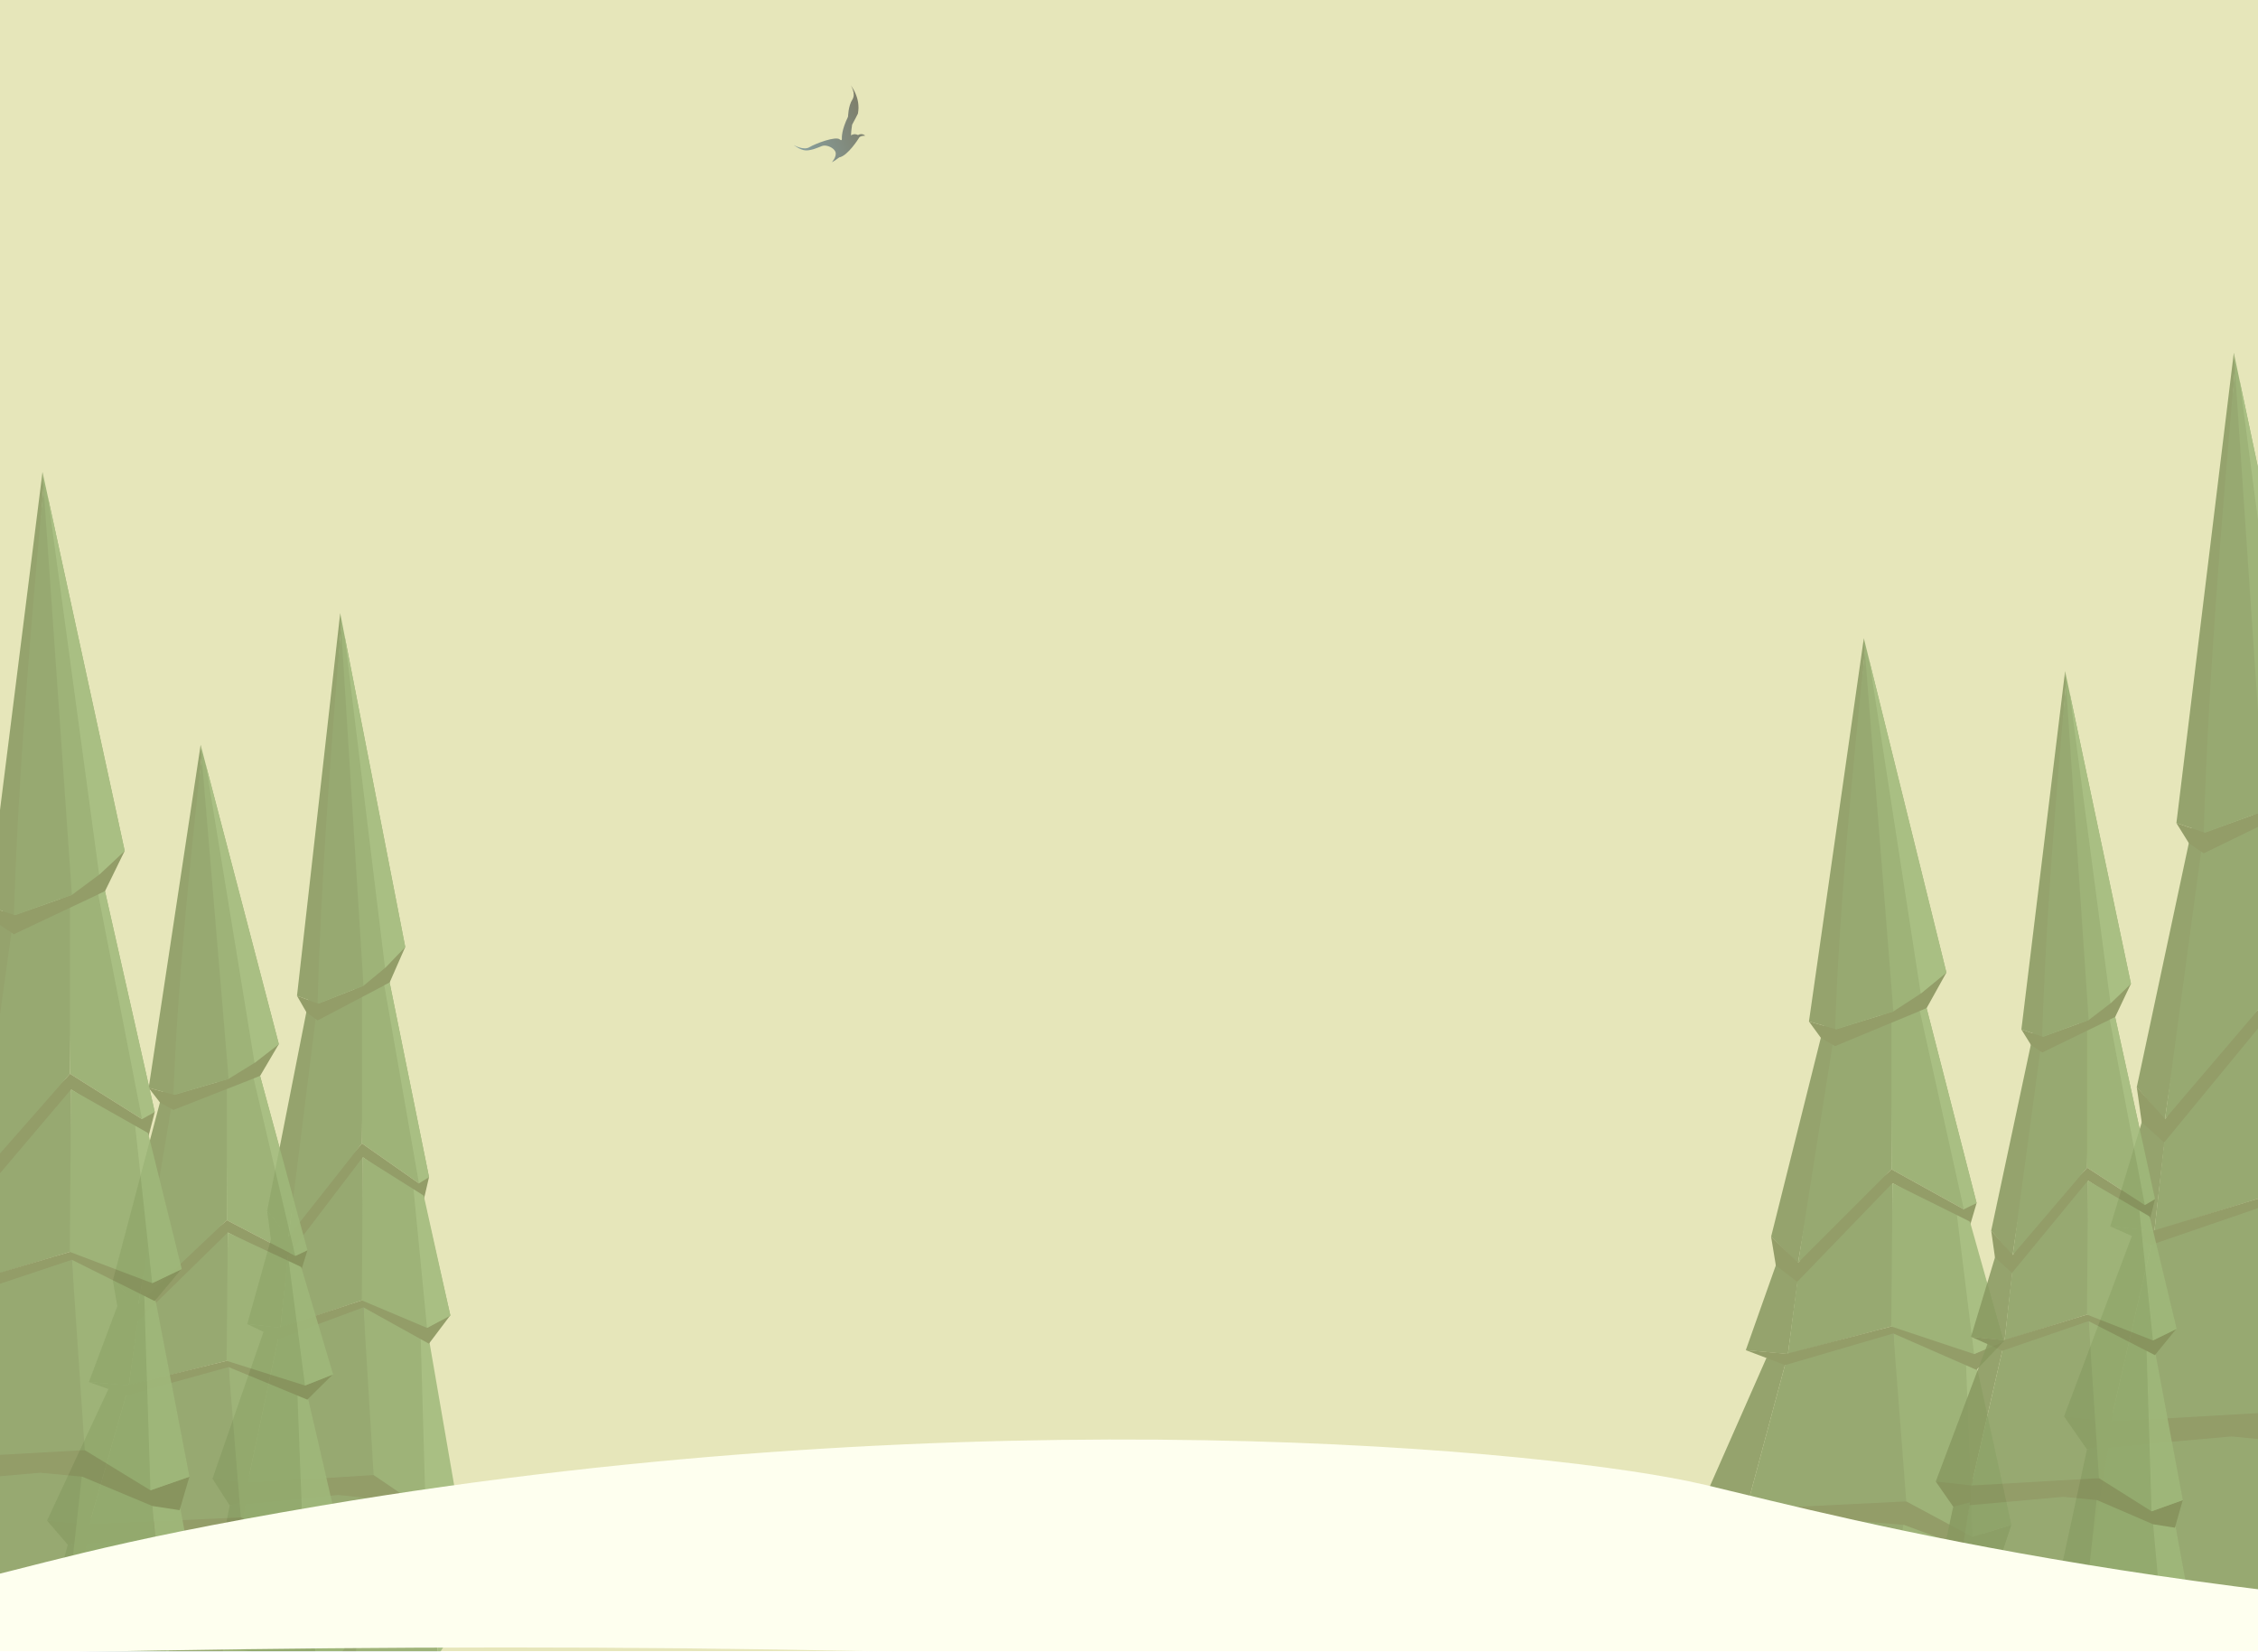
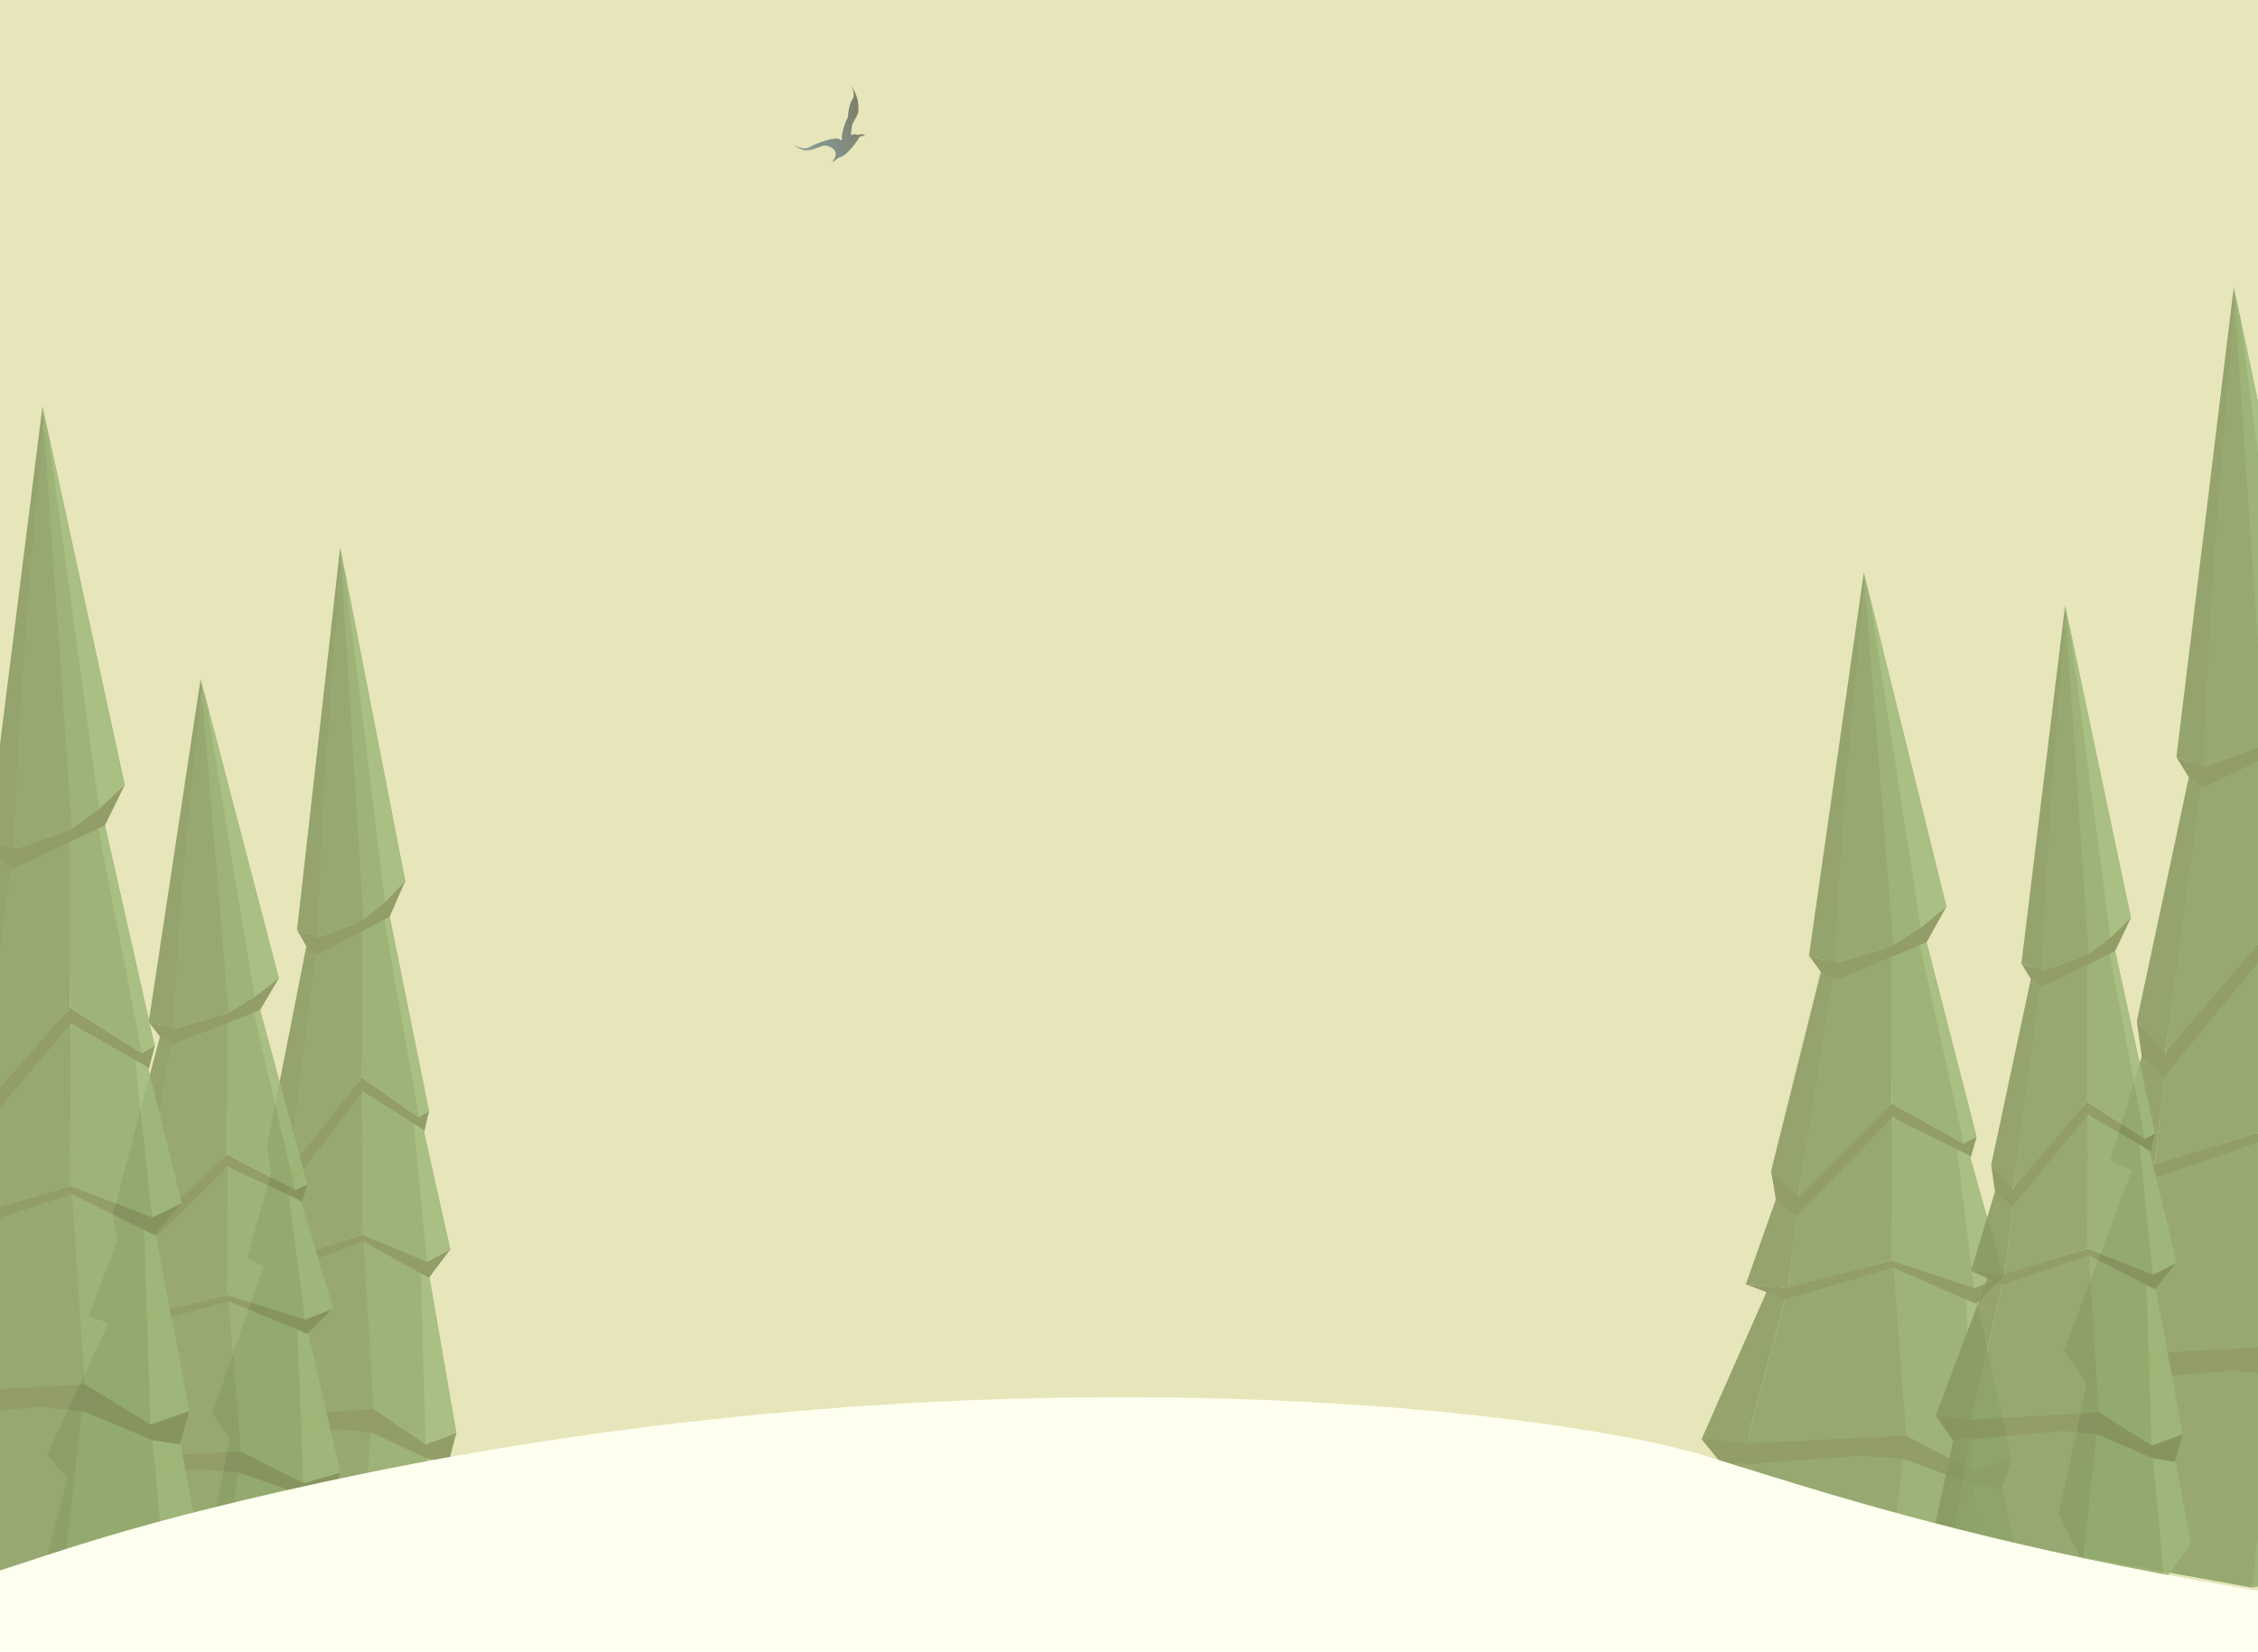
<svg xmlns="http://www.w3.org/2000/svg" width="1440" height="1053" viewBox="0 0 1440 1053" fill="none">
  <mask id="mask0_278_9" style="mask-type:alpha" maskUnits="userSpaceOnUse" x="-37" y="-20" width="1547" height="1073">
    <path d="M-37 -20H1510V1053H-37V-20Z" fill="#D2D385" />
  </mask>
  <g mask="url(#mask0_278_9)">
    <g opacity="0.86">
-       <path d="M221.657 832.348L235.705 828.921C235.705 828.921 235.264 943.297 235.705 940.606C235.813 939.977 217.235 936.795 217.235 936.795L221.657 832.348Z" fill="#304851" />
-       <path d="M258.431 603.896L245.716 624.392L226.096 635.872L216.954 391L258.431 603.896Z" fill="#3D754E" />
-       <path d="M199.494 624.539L170.394 772.074L183.575 789.02L183.945 788.543C190.838 734.304 203.414 682.476 204.648 628.369L199.494 624.539Z" fill="#254C30" />
-       <path d="M231.786 628.758L202.523 639.865L183.945 788.628L230.839 729.188L231.786 628.758Z" fill="#2C5B3C" />
-       <path d="M230.839 729.188L267.174 754.667L273.602 750.656L247.427 621.333L230.839 628.669V729.188Z" fill="#3D754E" />
-       <path d="M258.431 603.896L245.544 617.301L231.786 628.668L203.183 640.021L189.405 635.057L195.45 645.574L202.523 650.74L248.489 626.567L258.431 603.896Z" fill="#1F3A24" />
-       <path d="M234.91 939.511L277.339 967.067C277.068 964.381 269.025 845.876 272.165 846.829L231.782 828.921L234.91 939.511Z" fill="#3D754E" />
-       <path d="M271.433 961.715L279.42 1055.56L225.733 1066L217.24 935.288L234.91 937.999L271.433 961.715Z" fill="#3D754E" />
-       <path d="M238.269 940.659L225.733 1066L143.061 1049.91C142.269 1051.51 157.683 951.81 157.683 951.81C159.66 951.206 238.269 940.659 238.269 940.659Z" fill="#2C5B3C" />
-       <path d="M216.953 391L189.405 635.057L202.523 639.781L217.459 399.107L216.953 391Z" fill="#254C30" />
-       <path d="M231.786 628.669L217.458 399.107C210.983 479.337 204.803 559.552 202.522 639.776L203.183 640.012L231.786 628.669Z" fill="#2C5B3C" />
-       <path d="M272.034 967.072L279.421 1055.56L296.001 1029.78L286.139 971.295L277.411 962.874L272.034 967.072Z" fill="#5C966C" />
-       <path d="M135.479 942.962L146.476 960.089L215.799 953.367L237.083 955.606L272.356 972.056L286.138 974.408L291.089 955.606L271.433 963.232L238.269 940.659L217.24 936.8L135.479 942.962Z" fill="#1F3A24" />
-       <path d="M268.226 850.993L271.433 963.233L291.089 955.607L273.538 853.944L268.226 850.993Z" fill="#5C966C" />
-       <path d="M175.369 781.03L157.687 844.344L178.843 846.828L184.833 789.889L175.369 781.03Z" fill="#254C30" />
-       <path d="M238.269 940.659L157.925 945.658L178.843 846.828L231.786 833.703L238.269 940.659Z" fill="#2C5B3C" />
-       <path d="M231.352 729.635L186.902 770.189C186.635 769.143 178.839 846.824 178.839 846.824L231.782 828.916L231.352 729.635Z" fill="#2C5B3C" />
-       <path d="M245.062 628.369L267.369 755.802L273.602 750.656L248.489 626.567L245.062 628.369Z" fill="#5C966C" />
-       <path d="M219.691 405.058L245.544 617.301L258.431 603.896L217.526 393.956L219.691 405.058Z" fill="#5C966C" />
-       <path d="M170.394 772.069L183.945 788.627L230.838 729.188L267.174 754.667L273.601 750.655L270.178 765.416L231.352 737.982L183.523 800.834L172.769 790.331L170.394 772.069Z" fill="#1F3A24" />
-       <path d="M168.058 849.318L178.843 846.828L157.925 945.658L135.479 942.962L168.058 849.318Z" fill="#254C30" />
-       <path d="M146.476 960.089L157.118 957.084L143.065 1049.91L133 1027.62L146.476 960.089Z" fill="#254C30" />
-       <path d="M157.687 844.344L178.178 846.632L231.786 828.926L287.057 838.948L273.538 856.89L231.786 833.703L177.446 853.865L157.687 844.344Z" fill="#1F3A24" />
-       <path d="M231.352 737.982L230.728 829.274L272.324 846.829L287.216 838.947L269.674 762.096L231.352 737.982Z" fill="#3D754E" />
-       <path d="M263.704 758.447L272.324 846.828L287.216 838.947L270.267 762.596L263.704 758.447Z" fill="#5C966C" />
+       <path d="M221.657 790.348L235.705 786.921C235.705 786.921 235.264 901.297 235.705 898.606C235.813 897.977 217.235 894.795 217.235 894.795L221.657 790.348Z" fill="#304851" />
+       <path d="M258.431 561.896L245.716 582.392L226.096 593.872L216.954 349L258.431 561.896Z" fill="#3D754E" />
+       <path d="M199.494 582.539L170.394 730.074L183.575 747.02L183.945 746.543C190.838 692.304 203.414 640.476 204.648 586.369L199.494 582.539Z" fill="#254C30" />
+       <path d="M231.786 586.758L202.523 597.865L183.945 746.628L230.839 687.188L231.786 586.758Z" fill="#2C5B3C" />
+       <path d="M230.839 687.188L267.174 712.667L273.602 708.656L247.427 579.333L230.839 586.669V687.188Z" fill="#3D754E" />
+       <path d="M258.431 561.896L245.544 575.301L231.786 586.668L203.183 598.021L189.405 593.057L195.45 603.574L202.523 608.74L248.489 584.567L258.431 561.896Z" fill="#1F3A24" />
+       <path d="M234.91 897.511L277.339 925.067C277.068 922.381 269.025 803.876 272.165 804.829L231.782 786.921L234.91 897.511Z" fill="#3D754E" />
+       <path d="M271.433 919.715L279.42 1013.56L225.733 1024L217.24 893.288L234.91 895.999L271.433 919.715Z" fill="#3D754E" />
+       <path d="M238.269 898.659L225.733 1024L143.061 1007.91C142.269 1009.51 157.683 909.81 157.683 909.81C159.66 909.206 238.269 898.659 238.269 898.659Z" fill="#2C5B3C" />
+       <path d="M216.953 349L189.405 593.057L202.523 597.781L217.459 357.107L216.953 349Z" fill="#254C30" />
+       <path d="M231.786 586.669L217.458 357.107C210.983 437.337 204.803 517.552 202.522 597.776L203.183 598.012L231.786 586.669Z" fill="#2C5B3C" />
+       <path d="M272.034 925.072L279.421 1013.56L296.001 987.777L286.139 929.295L277.411 920.874L272.034 925.072Z" fill="#5C966C" />
+       <path d="M135.479 900.962L146.476 918.089L215.799 911.367L237.083 913.606L272.356 930.056L286.138 932.408L291.089 913.606L271.433 921.232L238.269 898.659L217.24 894.8L135.479 900.962Z" fill="#1F3A24" />
+       <path d="M268.226 808.993L271.433 921.233L291.089 913.607L273.538 811.944L268.226 808.993Z" fill="#5C966C" />
+       <path d="M175.369 739.03L157.687 802.344L178.843 804.828L184.833 747.889L175.369 739.03Z" fill="#254C30" />
+       <path d="M238.269 898.659L157.925 903.658L178.843 804.828L231.786 791.703L238.269 898.659Z" fill="#2C5B3C" />
+       <path d="M231.352 687.635L186.902 728.189C186.635 727.143 178.839 804.824 178.839 804.824L231.782 786.916L231.352 687.635Z" fill="#2C5B3C" />
+       <path d="M245.062 586.369L267.369 713.802L273.602 708.656L248.489 584.567L245.062 586.369Z" fill="#5C966C" />
+       <path d="M219.691 363.058L245.544 575.301L258.431 561.896L217.526 351.956L219.691 363.058Z" fill="#5C966C" />
+       <path d="M170.394 730.069L183.945 746.627L230.838 687.188L267.174 712.667L273.601 708.655L270.178 723.416L231.352 695.982L183.523 758.834L172.769 748.331L170.394 730.069Z" fill="#1F3A24" />
+       <path d="M168.058 807.318L178.843 804.828L157.925 903.658L135.479 900.962L168.058 807.318Z" fill="#254C30" />
+       <path d="M146.476 918.089L157.118 915.084L143.065 1007.91L133 985.616L146.476 918.089Z" fill="#254C30" />
+       <path d="M157.687 802.344L178.178 804.632L231.786 786.926L287.057 796.948L273.538 814.89L231.786 791.703L177.446 811.865L157.687 802.344Z" fill="#1F3A24" />
+       <path d="M231.352 695.982L230.728 787.274L272.324 804.829L287.216 796.947L269.674 720.096L231.352 695.982Z" fill="#3D754E" />
+       <path d="M263.704 716.447L272.324 804.828L287.216 796.947L270.267 720.596L263.704 716.447Z" fill="#5C966C" />
    </g>
    <g opacity="0.86">
-       <path d="M133.607 870.579L150.5 867.507C150.5 867.507 149.968 970.021 150.5 967.61C150.629 967.046 128.29 964.194 128.29 964.194L133.607 870.579Z" fill="#304851" />
-       <path d="M177.825 665.818L162.535 684.188L138.943 694.478L127.95 475L177.825 665.818Z" fill="#3D754E" />
-       <path d="M106.956 684.319L71.965 816.554L87.814 831.743L88.26 831.316C96.548 782.701 111.67 736.248 113.154 687.752L106.956 684.319Z" fill="#254C30" />
-       <path d="M145.785 688.101L110.598 698.057L88.259 831.392L144.646 778.117L145.785 688.101Z" fill="#2C5B3C" />
-       <path d="M144.646 778.116L188.338 800.953L196.067 797.358L164.593 681.446L144.646 688.021V778.116Z" fill="#3D754E" />
-       <path d="M177.824 665.818L162.328 677.833L145.785 688.022L111.392 698.197L94.824 693.748L102.093 703.175L110.597 707.805L165.87 686.138L177.824 665.818Z" fill="#1F3A24" />
-       <path d="M149.543 966.628L200.561 991.327C200.236 988.92 190.564 882.704 194.34 883.558L145.781 867.507L149.543 966.628Z" fill="#3D754E" />
-       <path d="M193.459 986.53L203.064 1070.64L138.507 1080L128.295 962.844L149.543 965.273L193.459 986.53Z" fill="#3D754E" />
-       <path d="M153.582 967.657L138.507 1080L39.098 1065.58C38.146 1067.01 56.68 977.652 56.68 977.652C59.058 977.111 153.582 967.657 153.582 967.657Z" fill="#2C5B3C" />
-       <path d="M127.95 475L94.824 693.747L110.597 697.981L128.557 482.266L127.95 475Z" fill="#254C30" />
-       <path d="M145.785 688.022L128.557 482.267C120.771 554.176 113.34 626.072 110.598 697.977L111.392 698.188L145.785 688.022Z" fill="#2C5B3C" />
-       <path d="M194.182 991.331L203.064 1070.64L223 1047.53L211.141 995.116L200.647 987.568L194.182 991.331Z" fill="#5C966C" />
-       <path d="M29.981 969.722L43.204 985.073L126.562 979.047L152.155 981.054L194.569 995.798L211.141 997.906L217.095 981.054L193.459 987.889L153.581 967.657L128.295 964.198L29.981 969.722Z" fill="#1F3A24" />
-       <path d="M189.603 887.29L193.46 987.89L217.095 981.055L195.991 889.935L189.603 887.29Z" fill="#5C966C" />
-       <path d="M77.946 824.582L56.684 881.33L82.123 883.557L89.326 832.522L77.946 824.582Z" fill="#254C30" />
-       <path d="M153.581 967.658L56.971 972.139L82.124 883.558L145.786 871.794L153.581 967.658Z" fill="#2C5B3C" />
-       <path d="M145.264 778.518L91.815 814.866C91.494 813.929 82.119 883.554 82.119 883.554L145.781 867.503L145.264 778.518Z" fill="#2C5B3C" />
-       <path d="M161.75 687.753L188.573 801.97L196.067 797.358L165.87 686.138L161.75 687.753Z" fill="#5C966C" />
-       <path d="M131.243 487.601L162.33 677.834L177.825 665.819L128.64 477.65L131.243 487.601Z" fill="#5C966C" />
-       <path d="M71.965 816.551L88.26 831.391L144.647 778.116L188.339 800.953L196.067 797.358L191.952 810.587L145.264 785.998L87.752 842.333L74.822 832.919L71.965 816.551Z" fill="#1F3A24" />
-       <path d="M69.156 885.789L82.124 883.558L56.972 972.138L29.981 969.722L69.156 885.789Z" fill="#254C30" />
-       <path d="M43.204 985.072L56 982.379L39.103 1065.58L27 1045.6L43.204 985.072Z" fill="#254C30" />
-       <path d="M56.684 881.33L81.325 883.381L145.785 867.51L212.246 876.493L195.99 892.575L145.785 871.793L80.444 889.864L56.684 881.33Z" fill="#1F3A24" />
-       <path d="M145.264 785.998L144.513 867.823L194.531 883.557L212.438 876.493L191.344 807.612L145.264 785.998Z" fill="#3D754E" />
-       <path d="M184.166 804.342L194.531 883.557L212.439 876.493L192.057 808.061L184.166 804.342Z" fill="#5C966C" />
+       <path d="M133.607 828.579L150.5 825.507C150.5 825.507 149.968 928.021 150.5 925.61C150.629 925.046 128.29 922.194 128.29 922.194L133.607 828.579Z" fill="#304851" />
+       <path d="M177.825 623.818L162.535 642.188L138.943 652.478L127.95 433L177.825 623.818Z" fill="#3D754E" />
+       <path d="M106.956 642.319L71.965 774.554L87.814 789.743L88.26 789.316C96.548 740.701 111.67 694.248 113.154 645.752L106.956 642.319Z" fill="#254C30" />
+       <path d="M145.785 646.101L110.598 656.057L88.259 789.392L144.646 736.117L145.785 646.101Z" fill="#2C5B3C" />
+       <path d="M144.646 736.116L188.338 758.953L196.067 755.358L164.593 639.446L144.646 646.021V736.116Z" fill="#3D754E" />
+       <path d="M177.824 623.818L162.328 635.833L145.785 646.022L111.392 656.197L94.824 651.748L102.093 661.175L110.597 665.805L165.87 644.138L177.824 623.818Z" fill="#1F3A24" />
+       <path d="M149.543 924.628L200.561 949.327C200.236 946.92 190.564 840.704 194.34 841.558L145.781 825.507L149.543 924.628Z" fill="#3D754E" />
+       <path d="M193.459 944.53L203.064 1028.64L138.507 1038L128.295 920.844L149.543 923.273L193.459 944.53Z" fill="#3D754E" />
+       <path d="M153.582 925.657L138.507 1038L39.098 1023.58C38.146 1025.01 56.68 935.652 56.68 935.652C59.058 935.111 153.582 925.657 153.582 925.657Z" fill="#2C5B3C" />
+       <path d="M127.95 433L94.824 651.747L110.597 655.981L128.557 440.266L127.95 433Z" fill="#254C30" />
+       <path d="M145.785 646.022L128.557 440.267C120.771 512.176 113.34 584.072 110.598 655.977L111.392 656.188L145.785 646.022Z" fill="#2C5B3C" />
+       <path d="M194.182 949.331L203.064 1028.64L223 1005.53L211.141 953.116L200.647 945.568L194.182 949.331Z" fill="#5C966C" />
+       <path d="M29.981 927.722L43.204 943.073L126.562 937.047L152.155 939.054L194.569 953.798L211.141 955.906L217.095 939.054L193.459 945.889L153.581 925.657L128.295 922.198L29.981 927.722Z" fill="#1F3A24" />
+       <path d="M189.603 845.29L193.46 945.89L217.095 939.055L195.991 847.935L189.603 845.29Z" fill="#5C966C" />
+       <path d="M77.946 782.582L56.684 839.33L82.123 841.557L89.326 790.522L77.946 782.582Z" fill="#254C30" />
+       <path d="M153.581 925.658L56.971 930.139L82.124 841.558L145.786 829.794L153.581 925.658Z" fill="#2C5B3C" />
+       <path d="M145.264 736.518L91.815 772.866C91.494 771.929 82.119 841.554 82.119 841.554L145.781 825.503L145.264 736.518Z" fill="#2C5B3C" />
+       <path d="M161.75 645.753L188.573 759.97L196.067 755.358L165.87 644.138L161.75 645.753Z" fill="#5C966C" />
+       <path d="M131.243 445.601L162.33 635.834L177.825 623.819L128.64 435.65L131.243 445.601Z" fill="#5C966C" />
+       <path d="M71.965 774.551L88.26 789.391L144.647 736.116L188.339 758.953L196.067 755.358L191.952 768.587L145.264 743.998L87.752 800.333L74.822 790.919L71.965 774.551Z" fill="#1F3A24" />
+       <path d="M69.156 843.789L82.124 841.558L56.972 930.138L29.981 927.722L69.156 843.789Z" fill="#254C30" />
+       <path d="M43.204 943.072L56 940.379L39.103 1023.58L27 1003.6L43.204 943.072Z" fill="#254C30" />
+       <path d="M56.684 839.33L81.325 841.381L145.785 825.51L212.246 834.493L195.99 850.575L145.785 829.793L80.444 847.864L56.684 839.33Z" fill="#1F3A24" />
+       <path d="M145.264 743.998L144.513 825.823L194.531 841.557L212.438 834.493L191.344 765.612L145.264 743.998Z" fill="#3D754E" />
+       <path d="M184.166 762.342L194.531 841.557L212.439 834.493L192.057 766.061L184.166 762.342Z" fill="#5C966C" />
    </g>
    <g opacity="0.86">
-       <path d="M33.046 801.848L50.801 797.959C50.801 797.959 50.242 927.754 50.801 924.701C50.936 923.987 27.458 920.377 27.458 920.377L33.046 801.848Z" fill="#304851" />
-       <path d="M79.52 542.598L63.45 565.856L38.654 578.884L27.101 301L79.52 542.598Z" fill="#3D754E" />
-       <path d="M5.035 566.023L-31.741 733.448L-15.083 752.678L-14.615 752.138C-5.904 690.586 9.99 631.771 11.549 570.37L5.035 566.023Z" fill="#254C30" />
-       <path d="M45.846 570.811L8.863 583.415L-14.615 752.233L44.649 684.781L45.846 570.811Z" fill="#2C5B3C" />
-       <path d="M44.648 684.781L90.569 713.696L98.692 709.143L65.612 562.386L44.648 570.711V684.781Z" fill="#3D754E" />
-       <path d="M79.52 542.598L63.233 557.81L45.846 570.71L9.698 583.593L-7.715 577.959L-0.075 589.895L8.863 595.757L66.956 568.325L79.52 542.598Z" fill="#1F3A24" />
-       <path d="M49.794 923.458L103.415 954.73C103.073 951.682 92.909 817.2 96.877 818.281L45.841 797.959L49.794 923.458Z" fill="#3D754E" />
-       <path d="M95.952 948.656L106.047 1055.15L38.197 1067L27.463 918.666L49.795 921.742L95.952 948.656Z" fill="#3D754E" />
-       <path d="M54.039 924.762L38.196 1067L-66.285 1048.75C-67.286 1050.56 -47.806 937.416 -47.806 937.416C-45.306 936.731 54.039 924.762 54.039 924.762Z" fill="#2C5B3C" />
-       <path d="M27.1 301L-7.715 577.959L8.863 583.32L27.739 310.2L27.1 301Z" fill="#254C30" />
-       <path d="M45.846 570.71L27.739 310.2C19.556 401.246 11.745 492.274 8.863 583.314L9.698 583.582L45.846 570.71Z" fill="#2C5B3C" />
-       <path d="M96.712 954.735L106.047 1055.15L127.001 1025.89L114.537 959.527L103.507 949.971L96.712 954.735Z" fill="#5C966C" />
-       <path d="M-75.866 927.375L-61.969 946.811L25.642 939.183L52.541 941.724L97.119 960.391L114.537 963.06L120.794 941.724L95.952 950.377L54.04 924.762L27.463 920.382L-75.866 927.375Z" fill="#1F3A24" />
-       <path d="M91.898 823.007L95.952 950.378L120.794 941.724L98.613 826.356L91.898 823.007Z" fill="#5C966C" />
-       <path d="M54.04 924.762L-47.499 930.435L-21.063 818.281L45.847 803.387L54.04 924.762Z" fill="#2C5B3C" />
-       <path d="M45.298 685.287L-10.878 731.309C-11.215 730.122 -21.068 818.275 -21.068 818.275L45.841 797.953L45.298 685.287Z" fill="#2C5B3C" />
-       <path d="M62.625 570.37L90.816 714.982L98.693 709.143L66.956 568.325L62.625 570.37Z" fill="#5C966C" />
-       <path d="M30.561 316.953L63.234 557.81L79.52 542.598L27.825 304.354L30.561 316.953Z" fill="#5C966C" />
-       <path d="M-31.741 733.442L-14.615 752.232L44.649 684.779L90.57 713.694L98.693 709.141L94.367 725.892L45.298 694.759L-15.149 766.085L-28.739 754.165L-31.741 733.442Z" fill="#1F3A24" />
-       <path d="M-47.802 815.461L-21.904 818.057L45.846 797.964L115.698 809.337L98.612 829.698L45.846 803.386L-22.829 826.265L-47.802 815.461Z" fill="#1F3A24" />
-       <path d="M45.298 694.76L44.509 798.36L97.079 818.281L115.9 809.337L93.729 722.125L45.298 694.76Z" fill="#3D754E" />
-       <path d="M86.185 717.985L97.079 818.281L115.9 809.337L94.478 722.694L86.185 717.985Z" fill="#5C966C" />
+       <path d="M33.046 759.848L50.801 755.959C50.801 755.959 50.242 885.754 50.801 882.701C50.936 881.987 27.458 878.377 27.458 878.377L33.046 759.848Z" fill="#304851" />
+       <path d="M79.52 500.598L63.45 523.856L38.654 536.884L27.101 259L79.52 500.598Z" fill="#3D754E" />
+       <path d="M5.035 524.023L-31.741 691.448L-15.083 710.678L-14.615 710.138C-5.904 648.586 9.99 589.771 11.549 528.37L5.035 524.023Z" fill="#254C30" />
+       <path d="M45.846 528.811L8.863 541.415L-14.615 710.233L44.649 642.781L45.846 528.811Z" fill="#2C5B3C" />
+       <path d="M44.648 642.781L90.569 671.696L98.692 667.143L65.612 520.386L44.648 528.711V642.781Z" fill="#3D754E" />
+       <path d="M79.52 500.598L63.233 515.81L45.846 528.71L9.698 541.593L-7.715 535.959L-0.075 547.895L8.863 553.757L66.956 526.325L79.52 500.598Z" fill="#1F3A24" />
+       <path d="M49.794 881.458L103.415 912.73C103.073 909.682 92.909 775.2 96.877 776.281L45.841 755.959L49.794 881.458Z" fill="#3D754E" />
+       <path d="M95.952 906.656L106.047 1013.15L38.197 1025L27.463 876.666L49.795 879.742L95.952 906.656Z" fill="#3D754E" />
+       <path d="M54.039 882.762L38.196 1025L-66.285 1006.75C-67.286 1008.56 -47.806 895.416 -47.806 895.416C-45.306 894.731 54.039 882.762 54.039 882.762Z" fill="#2C5B3C" />
+       <path d="M27.1 259L-7.715 535.959L8.863 541.32L27.739 268.2L27.1 259Z" fill="#254C30" />
+       <path d="M45.846 528.71L27.739 268.2C19.556 359.246 11.745 450.274 8.863 541.314L9.698 541.582L45.846 528.71Z" fill="#2C5B3C" />
+       <path d="M96.712 912.735L106.047 1013.15L127.001 983.893L114.537 917.527L103.507 907.971L96.712 912.735Z" fill="#5C966C" />
+       <path d="M-75.866 885.375L-61.969 904.811L25.642 897.183L52.541 899.724L97.119 918.391L114.537 921.06L120.794 899.724L95.952 908.377L54.04 882.762L27.463 878.382L-75.866 885.375Z" fill="#1F3A24" />
+       <path d="M91.898 781.007L95.952 908.378L120.794 899.724L98.613 784.356L91.898 781.007Z" fill="#5C966C" />
+       <path d="M54.04 882.762L-47.499 888.435L-21.063 776.281L45.847 761.387L54.04 882.762Z" fill="#2C5B3C" />
+       <path d="M45.298 643.287L-10.878 689.309C-11.215 688.122 -21.068 776.275 -21.068 776.275L45.841 755.953L45.298 643.287Z" fill="#2C5B3C" />
+       <path d="M62.625 528.37L90.816 672.982L98.693 667.143L66.956 526.325L62.625 528.37Z" fill="#5C966C" />
+       <path d="M30.561 274.953L63.234 515.81L79.52 500.598L27.825 262.354L30.561 274.953Z" fill="#5C966C" />
+       <path d="M-31.741 691.442L-14.615 710.232L44.649 642.779L90.57 671.694L98.693 667.141L94.367 683.892L45.298 652.759L-15.149 724.085L-28.739 712.165L-31.741 691.442Z" fill="#1F3A24" />
+       <path d="M-47.802 773.461L-21.904 776.057L45.846 755.964L115.698 767.337L98.612 787.698L45.846 761.386L-22.829 784.265L-47.802 773.461Z" fill="#1F3A24" />
+       <path d="M45.298 652.76L44.509 756.36L97.079 776.281L115.9 767.337L93.729 680.125L45.298 652.76Z" fill="#3D754E" />
+       <path d="M86.185 675.985L97.079 776.281L115.9 767.337L94.478 680.694L86.185 675.985Z" fill="#5C966C" />
    </g>
    <g opacity="0.86">
-       <path d="M1194.59 849.001L1212.43 845.568C1212.43 845.568 1211.87 960.113 1212.43 957.419C1212.57 956.789 1188.97 953.603 1188.97 953.603L1194.59 849.001Z" fill="#304851" />
-       <path d="M1241.29 620.211L1225.14 640.737L1200.23 652.235L1188.62 407L1241.29 620.211Z" fill="#3D754E" />
-       <path d="M1166.44 640.885L1129.49 788.638L1146.23 805.609L1146.7 805.132C1155.45 750.812 1171.42 698.907 1172.99 644.72L1166.44 640.885Z" fill="#254C30" />
-       <path d="M1207.45 645.109L1170.29 656.233L1146.7 805.216L1206.25 745.689L1207.45 645.109Z" fill="#2C5B3C" />
-       <path d="M1206.25 745.688L1252.39 771.206L1260.56 767.188L1227.31 637.674L1206.25 645.021V745.688Z" fill="#3D754E" />
-       <path d="M1241.29 620.211L1224.92 633.636L1207.45 645.02L1171.13 656.39L1153.63 651.418L1161.31 661.951L1170.29 667.125L1228.66 642.915L1241.29 620.211Z" fill="#1F3A24" />
-       <path d="M1211.42 956.322L1265.3 983.919C1264.96 981.23 1254.74 862.549 1258.73 863.503L1207.45 845.568L1211.42 956.322Z" fill="#3D754E" />
-       <path d="M1257.8 978.561L1267.94 1072.54L1199.77 1083L1188.98 952.095L1211.42 954.809L1257.8 978.561Z" fill="#3D754E" />
-       <path d="M1215.69 957.474L1199.77 1083L1094.78 1066.89C1093.77 1068.49 1113.35 968.641 1113.35 968.641C1115.86 968.037 1215.69 957.474 1215.69 957.474Z" fill="#2C5B3C" />
-       <path d="M1188.62 407L1153.63 651.418L1170.29 656.149L1189.26 415.119L1188.62 407Z" fill="#254C30" />
-       <path d="M1207.45 645.02L1189.26 415.118C1181.03 495.467 1173.19 575.8 1170.29 656.144L1171.13 656.38L1207.45 645.02Z" fill="#2C5B3C" />
-       <path d="M1258.56 983.925L1267.94 1072.54L1289 1046.72L1276.48 988.154L1265.39 979.721L1258.56 983.925Z" fill="#5C966C" />
-       <path d="M1085.15 959.781L1099.11 976.933L1187.15 970.201L1214.18 972.444L1258.97 988.918L1276.48 991.273L1282.76 972.444L1257.8 980.081L1215.69 957.474L1188.98 953.609L1085.15 959.781Z" fill="#1F3A24" />
-       <path d="M1253.73 867.674L1257.8 980.08L1282.76 972.443L1260.47 870.629L1253.73 867.674Z" fill="#5C966C" />
-       <path d="M1135.81 797.607L1113.35 861.015L1140.22 863.503L1147.82 806.479L1135.81 797.607Z" fill="#254C30" />
-       <path d="M1215.68 957.474L1113.65 962.48L1140.22 863.504L1207.45 850.359L1215.68 957.474Z" fill="#2C5B3C" />
-       <path d="M1206.9 746.136L1150.45 786.75C1150.11 785.703 1140.21 863.499 1140.21 863.499L1207.45 845.564L1206.9 746.136Z" fill="#2C5B3C" />
-       <path d="M1224.31 644.721L1252.64 772.342L1260.56 767.188L1228.66 642.916L1224.31 644.721Z" fill="#5C966C" />
-       <path d="M1192.09 421.08L1224.92 633.637L1241.29 620.212L1189.34 409.961L1192.09 421.08Z" fill="#5C966C" />
-       <path d="M1129.49 788.633L1146.7 805.215L1206.25 745.688L1252.39 771.205L1260.55 767.187L1256.21 781.969L1206.9 754.495L1146.16 817.44L1132.5 806.921L1129.49 788.633Z" fill="#1F3A24" />
-       <path d="M1126.52 865.996L1140.22 863.503L1113.65 962.479L1085.15 959.779L1126.52 865.996Z" fill="#254C30" />
-       <path d="M1099.11 976.932L1112.63 973.923L1094.78 1066.89L1082 1044.56L1099.11 976.932Z" fill="#254C30" />
-       <path d="M1113.35 861.014L1139.37 863.306L1207.45 845.573L1277.64 855.61L1260.47 873.579L1207.45 850.358L1138.44 870.549L1113.35 861.014Z" fill="#1F3A24" />
-       <path d="M1206.9 754.496L1206.11 845.924L1258.93 863.504L1277.85 855.611L1255.57 778.646L1206.9 754.496Z" fill="#3D754E" />
-       <path d="M1247.99 774.991L1258.93 863.503L1277.85 855.61L1256.32 779.147L1247.99 774.991Z" fill="#5C966C" />
+       <path d="M1194.59 807.001L1212.43 803.568C1212.43 803.568 1211.87 918.113 1212.43 915.419C1212.57 914.789 1188.97 911.603 1188.97 911.603L1194.59 807.001Z" fill="#304851" />
+       <path d="M1241.29 578.211L1225.14 598.737L1200.23 610.235L1188.62 365L1241.29 578.211Z" fill="#3D754E" />
+       <path d="M1166.44 598.885L1129.49 746.638L1146.23 763.609L1146.7 763.132C1155.45 708.812 1171.42 656.907 1172.99 602.72L1166.44 598.885Z" fill="#254C30" />
+       <path d="M1207.45 603.109L1170.29 614.233L1146.7 763.216L1206.25 703.689L1207.45 603.109Z" fill="#2C5B3C" />
+       <path d="M1206.25 703.688L1252.39 729.206L1260.56 725.188L1227.31 595.674L1206.25 603.021V703.688Z" fill="#3D754E" />
+       <path d="M1241.29 578.211L1224.92 591.636L1207.45 603.02L1171.13 614.39L1153.63 609.418L1161.31 619.951L1170.29 625.125L1228.66 600.915L1241.29 578.211Z" fill="#1F3A24" />
+       <path d="M1211.42 914.322L1265.3 941.919C1264.96 939.23 1254.74 820.549 1258.73 821.503L1207.45 803.568L1211.42 914.322Z" fill="#3D754E" />
+       <path d="M1257.8 936.561L1267.94 1030.54L1199.77 1041L1188.98 910.095L1211.42 912.809L1257.8 936.561Z" fill="#3D754E" />
+       <path d="M1215.69 915.474L1199.77 1041L1094.78 1024.89C1093.77 1026.49 1113.35 926.641 1113.35 926.641C1115.86 926.037 1215.69 915.474 1215.69 915.474Z" fill="#2C5B3C" />
+       <path d="M1188.62 365L1153.63 609.418L1170.29 614.149L1189.26 373.119L1188.62 365Z" fill="#254C30" />
+       <path d="M1207.45 603.02L1189.26 373.118C1181.03 453.467 1173.19 533.8 1170.29 614.144L1171.13 614.38L1207.45 603.02Z" fill="#2C5B3C" />
+       <path d="M1258.56 941.925L1267.94 1030.54L1289 1004.72L1276.48 946.154L1265.39 937.721L1258.56 941.925Z" fill="#5C966C" />
+       <path d="M1085.15 917.781L1099.11 934.933L1187.15 928.201L1214.18 930.444L1258.97 946.918L1276.48 949.273L1282.76 930.444L1257.8 938.081L1215.69 915.474L1188.98 911.609L1085.15 917.781Z" fill="#1F3A24" />
+       <path d="M1253.73 825.674L1257.8 938.08L1282.76 930.443L1260.47 828.629L1253.73 825.674Z" fill="#5C966C" />
+       <path d="M1135.81 755.607L1113.35 819.015L1140.22 821.503L1147.82 764.479L1135.81 755.607Z" fill="#254C30" />
+       <path d="M1215.68 915.474L1113.65 920.48L1140.22 821.504L1207.45 808.359L1215.68 915.474Z" fill="#2C5B3C" />
+       <path d="M1206.9 704.136L1150.45 744.75C1150.11 743.703 1140.21 821.499 1140.21 821.499L1207.45 803.564L1206.9 704.136Z" fill="#2C5B3C" />
+       <path d="M1224.31 602.721L1252.64 730.342L1260.56 725.188L1228.66 600.916L1224.31 602.721Z" fill="#5C966C" />
+       <path d="M1192.09 379.08L1224.92 591.637L1241.29 578.212L1189.34 367.961L1192.09 379.08Z" fill="#5C966C" />
+       <path d="M1129.49 746.633L1146.7 763.215L1206.25 703.688L1252.39 729.205L1260.55 725.187L1256.21 739.969L1206.9 712.495L1146.16 775.44L1132.5 764.921L1129.49 746.633Z" fill="#1F3A24" />
+       <path d="M1126.52 823.996L1140.22 821.503L1113.65 920.479L1085.15 917.779L1126.52 823.996Z" fill="#254C30" />
+       <path d="M1099.11 934.932L1112.63 931.923L1094.78 1024.89L1082 1002.56L1099.11 934.932Z" fill="#254C30" />
+       <path d="M1113.35 819.014L1139.37 821.306L1207.45 803.573L1277.64 813.61L1260.47 831.579L1207.45 808.358L1138.44 828.549L1113.35 819.014Z" fill="#1F3A24" />
+       <path d="M1206.9 712.496L1206.11 803.924L1258.93 821.504L1277.85 813.611L1255.57 736.646L1206.9 712.496Z" fill="#3D754E" />
+       <path d="M1247.99 732.991L1258.93 821.503L1277.85 813.61L1256.32 737.147L1247.99 732.991Z" fill="#5C966C" />
    </g>
    <g opacity="0.86">
-       <path d="M1430.82 767.325L1449.49 763.113C1449.49 763.113 1448.9 903.657 1449.49 900.351C1449.63 899.578 1424.94 895.669 1424.94 895.669L1430.82 767.325Z" fill="#304851" />
-       <path d="M1479.69 486.605L1462.79 511.79L1436.72 525.897L1424.57 225L1479.69 486.605Z" fill="#3D754E" />
-       <path d="M1401.37 511.971L1362.69 693.261L1380.21 714.083L1380.7 713.498C1389.86 646.849 1406.58 583.163 1408.22 516.677L1401.37 511.971Z" fill="#254C30" />
-       <path d="M1444.28 517.154L1405.39 530.803L1380.7 713.601L1443.02 640.562L1444.28 517.154Z" fill="#2C5B3C" />
-       <path d="M1479.69 486.604L1462.56 503.077L1444.28 517.045L1406.27 530.995L1387.96 524.895L1395.99 537.819L1405.39 544.166L1466.48 514.462L1479.69 486.604Z" fill="#1F3A24" />
-       <path d="M1496.97 926.29L1507.58 1041.6L1436.24 1054.43L1424.95 893.816L1448.43 897.147L1496.97 926.29Z" fill="#3D754E" />
-       <path d="M1452.9 900.417L1436.24 1054.43L1326.37 1034.67C1325.32 1036.63 1345.8 914.12 1345.8 914.12C1348.43 913.377 1452.9 900.417 1452.9 900.417Z" fill="#2C5B3C" />
-       <path d="M1424.57 225L1387.96 524.895L1405.39 530.7L1425.24 234.962L1424.57 225Z" fill="#254C30" />
-       <path d="M1444.28 517.045L1425.24 234.962C1416.64 333.547 1408.42 432.114 1405.39 530.693L1406.27 530.983L1444.28 517.045Z" fill="#2C5B3C" />
-       <path d="M1316.29 903.247L1330.91 924.292L1423.04 916.032L1451.32 918.784L1498.2 938.997L1516.51 941.887L1523.09 918.784L1496.97 928.154L1452.9 900.417L1424.95 895.675L1316.29 903.247Z" fill="#1F3A24" />
-       <path d="M1369.31 704.266L1345.81 782.065L1373.92 785.118L1381.88 715.151L1369.31 704.266Z" fill="#254C30" />
-       <path d="M1452.9 900.417L1346.12 906.559L1373.92 785.118L1444.28 768.99L1452.9 900.417Z" fill="#2C5B3C" />
-       <path d="M1443.7 641.111L1384.63 690.944C1384.28 689.659 1373.92 785.113 1373.92 785.113L1444.28 763.108L1443.7 641.111Z" fill="#2C5B3C" />
-       <path d="M1428.21 242.275L1462.56 503.078L1479.69 486.605L1425.33 228.633L1428.21 242.275Z" fill="#5C966C" />
-       <path d="M1362.69 693.254L1380.7 713.6L1443.02 640.562L1491.31 671.871L1499.85 666.941L1495.3 685.078L1443.7 651.368L1380.14 728.6L1365.85 715.694L1362.69 693.254Z" fill="#1F3A24" />
-       <path d="M1359.59 788.177L1373.92 785.118L1346.12 906.559L1316.29 903.247L1359.59 788.177Z" fill="#254C30" />
-       <path d="M1330.91 924.292L1345.05 920.6L1326.38 1034.67L1313 1007.27L1330.91 924.292Z" fill="#254C30" />
-       <path d="M1345.81 782.065L1373.04 784.877L1444.28 763.119L1517.73 775.434L1499.77 797.481L1444.28 768.99L1372.07 793.764L1345.81 782.065Z" fill="#1F3A24" />
+       <path d="M1430.82 725.325L1449.49 721.113C1449.49 721.113 1448.9 861.657 1449.49 858.351C1449.63 857.578 1424.94 853.669 1424.94 853.669L1430.82 725.325Z" fill="#304851" />
+       <path d="M1479.69 444.605L1462.79 469.79L1436.72 483.897L1424.57 183L1479.69 444.605Z" fill="#3D754E" />
+       <path d="M1401.37 469.971L1362.69 651.261L1380.21 672.083L1380.7 671.498C1389.86 604.849 1406.58 541.163 1408.22 474.677L1401.37 469.971Z" fill="#254C30" />
+       <path d="M1444.28 475.154L1405.39 488.803L1380.7 671.601L1443.02 598.562L1444.28 475.154Z" fill="#2C5B3C" />
+       <path d="M1479.69 444.604L1462.56 461.077L1444.28 475.045L1406.27 488.995L1387.96 482.895L1395.99 495.819L1405.39 502.166L1466.48 472.462L1479.69 444.604Z" fill="#1F3A24" />
+       <path d="M1496.97 884.29L1507.58 999.601L1436.24 1012.43L1424.95 851.816L1448.43 855.147L1496.97 884.29Z" fill="#3D754E" />
+       <path d="M1452.9 858.417L1436.24 1012.43L1326.37 992.668C1325.32 994.629 1345.8 872.12 1345.8 872.12C1348.43 871.377 1452.9 858.417 1452.9 858.417Z" fill="#2C5B3C" />
+       <path d="M1424.57 183L1387.96 482.895L1405.39 488.7L1425.24 192.962L1424.57 183Z" fill="#254C30" />
+       <path d="M1444.28 475.045L1425.24 192.962C1416.64 291.547 1408.42 390.114 1405.39 488.693L1406.27 488.983L1444.28 475.045Z" fill="#2C5B3C" />
+       <path d="M1316.29 861.247L1330.91 882.292L1423.04 874.032L1451.32 876.784L1498.2 896.997L1516.51 899.887L1523.09 876.784L1496.97 886.154L1452.9 858.417L1424.95 853.675L1316.29 861.247Z" fill="#1F3A24" />
+       <path d="M1369.31 662.266L1345.81 740.065L1373.92 743.118L1381.88 673.151L1369.31 662.266Z" fill="#254C30" />
+       <path d="M1452.9 858.417L1346.12 864.559L1373.92 743.118L1444.28 726.99L1452.9 858.417Z" fill="#2C5B3C" />
+       <path d="M1443.7 599.111L1384.63 648.944C1384.28 647.659 1373.92 743.113 1373.92 743.113L1444.28 721.108L1443.7 599.111Z" fill="#2C5B3C" />
+       <path d="M1428.21 200.275L1462.56 461.078L1479.69 444.605L1425.33 186.633L1428.21 200.275Z" fill="#5C966C" />
+       <path d="M1362.69 651.254L1380.7 671.6L1443.02 598.562L1491.31 629.871L1499.85 624.941L1495.3 643.078L1443.7 609.368L1380.14 686.6L1365.85 673.694L1362.69 651.254Z" fill="#1F3A24" />
+       <path d="M1359.59 746.177L1373.92 743.118L1346.12 864.559L1316.29 861.247L1359.59 746.177Z" fill="#254C30" />
+       <path d="M1330.91 882.292L1345.05 878.6L1326.38 992.667L1313 965.268L1330.91 882.292Z" fill="#254C30" />
+       <path d="M1345.81 740.065L1373.04 742.877L1444.28 721.119L1517.73 733.434L1499.77 755.481L1444.28 726.99L1372.07 751.764L1345.81 740.065Z" fill="#1F3A24" />
    </g>
    <g opacity="0.86">
-       <path d="M1321.74 841.232L1335.97 838.023C1335.97 838.023 1335.52 945.113 1335.97 942.594C1336.07 942.005 1317.27 939.026 1317.27 939.026L1321.74 841.232Z" fill="#304851" />
-       <path d="M1358.97 627.334L1346.1 646.524L1326.24 657.273L1316.98 428L1358.97 627.334Z" fill="#3D754E" />
-       <path d="M1299.31 646.662L1269.85 784.798L1283.19 800.664L1283.57 800.218C1290.55 749.434 1303.28 700.908 1304.53 650.248L1299.31 646.662Z" fill="#254C30" />
-       <path d="M1332 650.611L1302.38 661.011L1283.57 800.297L1331.04 744.644L1332 650.611Z" fill="#2C5B3C" />
-       <path d="M1331.04 744.644L1367.82 768.501L1374.33 764.745L1347.83 643.66L1331.04 650.529V744.644Z" fill="#3D754E" />
-       <path d="M1358.97 627.333L1345.92 639.884L1332 650.527L1303.04 661.157L1289.1 656.509L1295.22 666.357L1302.38 671.193L1348.91 648.56L1358.97 627.333Z" fill="#1F3A24" />
-       <path d="M1335.16 941.568L1378.11 967.37C1377.84 964.855 1369.69 853.899 1372.87 854.791L1331.99 838.023L1335.16 941.568Z" fill="#3D754E" />
-       <path d="M1372.13 962.358L1380.22 1050.22L1325.87 1060L1317.27 937.614L1335.16 940.152L1372.13 962.358Z" fill="#3D754E" />
-       <path d="M1338.56 942.644L1325.87 1060L1242.18 1044.94C1241.38 1046.43 1256.98 953.085 1256.98 953.085C1258.99 952.52 1338.56 942.644 1338.56 942.644Z" fill="#2C5B3C" />
-       <path d="M1316.98 428L1289.1 656.51L1302.38 660.932L1317.49 435.59L1316.98 428Z" fill="#254C30" />
-       <path d="M1332 650.528L1317.49 435.59C1310.94 510.708 1304.68 585.813 1302.37 660.927L1303.04 661.148L1332 650.528Z" fill="#2C5B3C" />
-       <path d="M1372.74 967.374L1380.22 1050.22L1397 1026.08L1387.02 971.328L1378.18 963.443L1372.74 967.374Z" fill="#5C966C" />
-       <path d="M1234.51 944.8L1245.64 960.836L1315.82 954.542L1337.36 956.639L1373.07 972.041L1387.02 974.243L1392.03 956.639L1372.13 963.779L1338.56 942.644L1317.27 939.031L1234.51 944.8Z" fill="#1F3A24" />
-       <path d="M1368.88 858.69L1372.13 963.779L1392.03 956.639L1374.26 861.453L1368.88 858.69Z" fill="#5C966C" />
-       <path d="M1274.89 793.184L1256.99 852.464L1278.41 854.79L1284.47 801.478L1274.89 793.184Z" fill="#254C30" />
-       <path d="M1338.56 942.645L1257.23 947.325L1278.4 854.791L1332 842.502L1338.56 942.645Z" fill="#2C5B3C" />
-       <path d="M1331.56 745.062L1286.56 783.032C1286.29 782.053 1278.4 854.785 1278.4 854.785L1331.99 838.018L1331.56 745.062Z" fill="#2C5B3C" />
-       <path d="M1345.44 650.248L1368.02 769.562L1374.33 764.744L1348.91 648.561L1345.44 650.248Z" fill="#5C966C" />
-       <path d="M1319.76 441.162L1345.93 639.885L1358.97 627.334L1317.56 430.768L1319.76 441.162Z" fill="#5C966C" />
-       <path d="M1269.85 784.794L1283.57 800.296L1331.04 744.644L1367.82 768.5L1374.33 764.744L1370.86 778.564L1331.56 752.878L1283.14 811.726L1272.26 801.892L1269.85 784.794Z" fill="#1F3A24" />
-       <path d="M1267.49 857.122L1278.41 854.791L1257.23 947.325L1234.51 944.801L1267.49 857.122Z" fill="#254C30" />
-       <path d="M1245.64 960.836L1256.41 958.022L1242.19 1044.94L1232 1024.06L1245.64 960.836Z" fill="#254C30" />
-       <path d="M1256.99 852.463L1277.73 854.606L1332 838.027L1387.95 847.411L1374.26 864.21L1332 842.501L1276.99 861.378L1256.99 852.463Z" fill="#1F3A24" />
-       <path d="M1331.56 752.877L1330.93 838.354L1373.03 854.79L1388.11 847.411L1370.35 775.455L1331.56 752.877Z" fill="#3D754E" />
-       <path d="M1364.31 772.04L1373.03 854.791L1388.11 847.412L1370.95 775.925L1364.31 772.04Z" fill="#5C966C" />
+       <path d="M1321.74 799.232L1335.97 796.023C1335.97 796.023 1335.52 903.113 1335.97 900.594C1336.07 900.005 1317.27 897.026 1317.27 897.026L1321.74 799.232Z" fill="#304851" />
+       <path d="M1358.97 585.334L1346.1 604.524L1326.24 615.273L1316.98 386L1358.97 585.334Z" fill="#3D754E" />
+       <path d="M1299.31 604.662L1269.85 742.798L1283.19 758.664L1283.57 758.218C1290.55 707.434 1303.28 658.908 1304.53 608.248L1299.31 604.662Z" fill="#254C30" />
+       <path d="M1332 608.611L1302.38 619.011L1283.57 758.297L1331.04 702.644L1332 608.611Z" fill="#2C5B3C" />
+       <path d="M1331.04 702.644L1367.82 726.501L1374.33 722.745L1347.83 601.66L1331.04 608.529V702.644Z" fill="#3D754E" />
+       <path d="M1358.97 585.333L1345.92 597.884L1332 608.527L1303.04 619.157L1289.1 614.509L1295.22 624.357L1302.38 629.193L1348.91 606.56L1358.97 585.333Z" fill="#1F3A24" />
+       <path d="M1335.16 899.568L1378.11 925.37C1377.84 922.855 1369.69 811.899 1372.87 812.791L1331.99 796.023L1335.16 899.568Z" fill="#3D754E" />
+       <path d="M1372.13 920.358L1380.22 1008.22L1325.87 1018L1317.27 895.614L1335.16 898.152L1372.13 920.358Z" fill="#3D754E" />
+       <path d="M1338.56 900.644L1325.87 1018L1242.18 1002.94C1241.38 1004.43 1256.98 911.085 1256.98 911.085C1258.99 910.52 1338.56 900.644 1338.56 900.644Z" fill="#2C5B3C" />
+       <path d="M1316.98 386L1289.1 614.51L1302.38 618.932L1317.49 393.59L1316.98 386Z" fill="#254C30" />
+       <path d="M1332 608.528L1317.49 393.59C1310.94 468.708 1304.68 543.813 1302.37 618.927L1303.04 619.148L1332 608.528Z" fill="#2C5B3C" />
+       <path d="M1372.74 925.374L1380.22 1008.22L1397 984.084L1387.02 929.328L1378.18 921.443L1372.74 925.374Z" fill="#5C966C" />
+       <path d="M1234.51 902.8L1245.64 918.836L1315.82 912.542L1337.36 914.639L1373.07 930.041L1387.02 932.243L1392.03 914.639L1372.13 921.779L1338.56 900.644L1317.27 897.031L1234.51 902.8Z" fill="#1F3A24" />
+       <path d="M1368.88 816.69L1372.13 921.779L1392.03 914.639L1374.26 819.453L1368.88 816.69Z" fill="#5C966C" />
+       <path d="M1274.89 751.184L1256.99 810.464L1278.41 812.79L1284.47 759.478L1274.89 751.184Z" fill="#254C30" />
+       <path d="M1338.56 900.645L1257.23 905.325L1278.4 812.791L1332 800.502L1338.56 900.645Z" fill="#2C5B3C" />
+       <path d="M1331.56 703.062L1286.56 741.032C1286.29 740.053 1278.4 812.785 1278.4 812.785L1331.99 796.018L1331.56 703.062Z" fill="#2C5B3C" />
+       <path d="M1345.44 608.248L1368.02 727.562L1374.33 722.744L1348.91 606.561L1345.44 608.248Z" fill="#5C966C" />
+       <path d="M1319.76 399.162L1345.93 597.885L1358.97 585.334L1317.56 388.768L1319.76 399.162Z" fill="#5C966C" />
+       <path d="M1269.85 742.794L1283.57 758.296L1331.04 702.644L1367.82 726.5L1374.33 722.744L1370.86 736.564L1331.56 710.878L1283.14 769.726L1272.26 759.892L1269.85 742.794Z" fill="#1F3A24" />
+       <path d="M1267.49 815.122L1278.41 812.791L1257.23 905.325L1234.51 902.801L1267.49 815.122Z" fill="#254C30" />
+       <path d="M1245.64 918.836L1256.41 916.022L1242.19 1002.94L1232 982.061L1245.64 918.836Z" fill="#254C30" />
+       <path d="M1256.99 810.463L1277.73 812.606L1332 796.027L1387.95 805.411L1374.26 822.21L1332 800.501L1276.99 819.378L1256.99 810.463Z" fill="#1F3A24" />
+       <path d="M1331.56 710.877L1330.93 796.354L1373.03 812.79L1388.11 805.411L1370.35 733.455L1331.56 710.877Z" fill="#3D754E" />
+       <path d="M1364.31 730.04L1373.03 812.791L1388.11 805.412L1370.95 733.925L1364.31 730.04Z" fill="#5C966C" />
    </g>
    <path d="M-37 -20H1510V1053H-37V-20Z" fill="#D2D385" fill-opacity="0.57" />
-     <path d="M-494 1074.43C-494 1074.43 240.328 1028.45 842.063 1064.27C1407.81 1097.95 2469 1103 2469 1103C2469 1103 2206.15 1052.82 1802.96 1040.58C1399.81 1028.35 1182.91 969.579 1087.49 946.931C992.063 924.282 624.827 889.227 204.521 960.183C-83.234 1008.77 72.713 1014.59 -494 1074.43Z" fill="#FEFFEF" />
+     <path d="M-494 1093.09C-494 1093.09 240.328 1033.69 842.063 1079.97C1407.81 1123.48 2469 1130 2469 1130C2469 1130 2206.15 1065.17 1802.96 1049.37C1399.81 1033.56 1182.91 957.635 1087.49 928.375C992.063 899.116 624.827 853.828 204.521 945.496C-83.234 1008.26 72.713 1015.78 -494 1093.09Z" fill="#FEFFEF" />
    <path d="M542.483 54.335C542.483 54.335 549.137 62.263 547.109 72.483C547.109 72.483 544.921 76.891 543.42 79.512C543.42 79.512 542.796 83.751 542.756 85.487C542.701 87.188 543.018 86.137 543.018 86.137C543.018 86.137 544.867 84.928 547.205 86.124C547.205 86.124 549.537 84.552 551.833 86.562C551.833 86.562 548.284 86.317 547.592 88.275C547.592 88.275 540.72 99.361 535.196 100.376C535.196 100.376 531.601 103.046 530.516 103.484C530.516 103.484 533.733 99.876 532.833 97.008C531.934 94.141 526.856 92.038 524.209 93.108C521.563 94.177 517.38 96.035 513.843 95.912C510.338 95.775 506.148 92.474 506.148 92.474C506.148 92.474 512.465 96.174 516.206 93.865C519.962 91.593 533.138 86.562 535.594 88.969C535.594 88.969 536.867 90.007 536.876 88.745C536.868 87.531 536.584 83.156 540.831 74.389C540.831 74.389 540.94 67.589 543.523 63.608C546.106 59.627 542.483 54.335 542.483 54.335Z" fill="url(#paint0_linear_278_9)" fill-opacity="0.5" />
  </g>
  <defs>
    <linearGradient id="paint0_linear_278_9" x1="551.001" y1="73.042" x2="505.702" y2="91.346" gradientUnits="userSpaceOnUse">
      <stop stop-color="#16181B" />
      <stop offset="0.995" stop-color="#285A86" />
    </linearGradient>
  </defs>
</svg>
